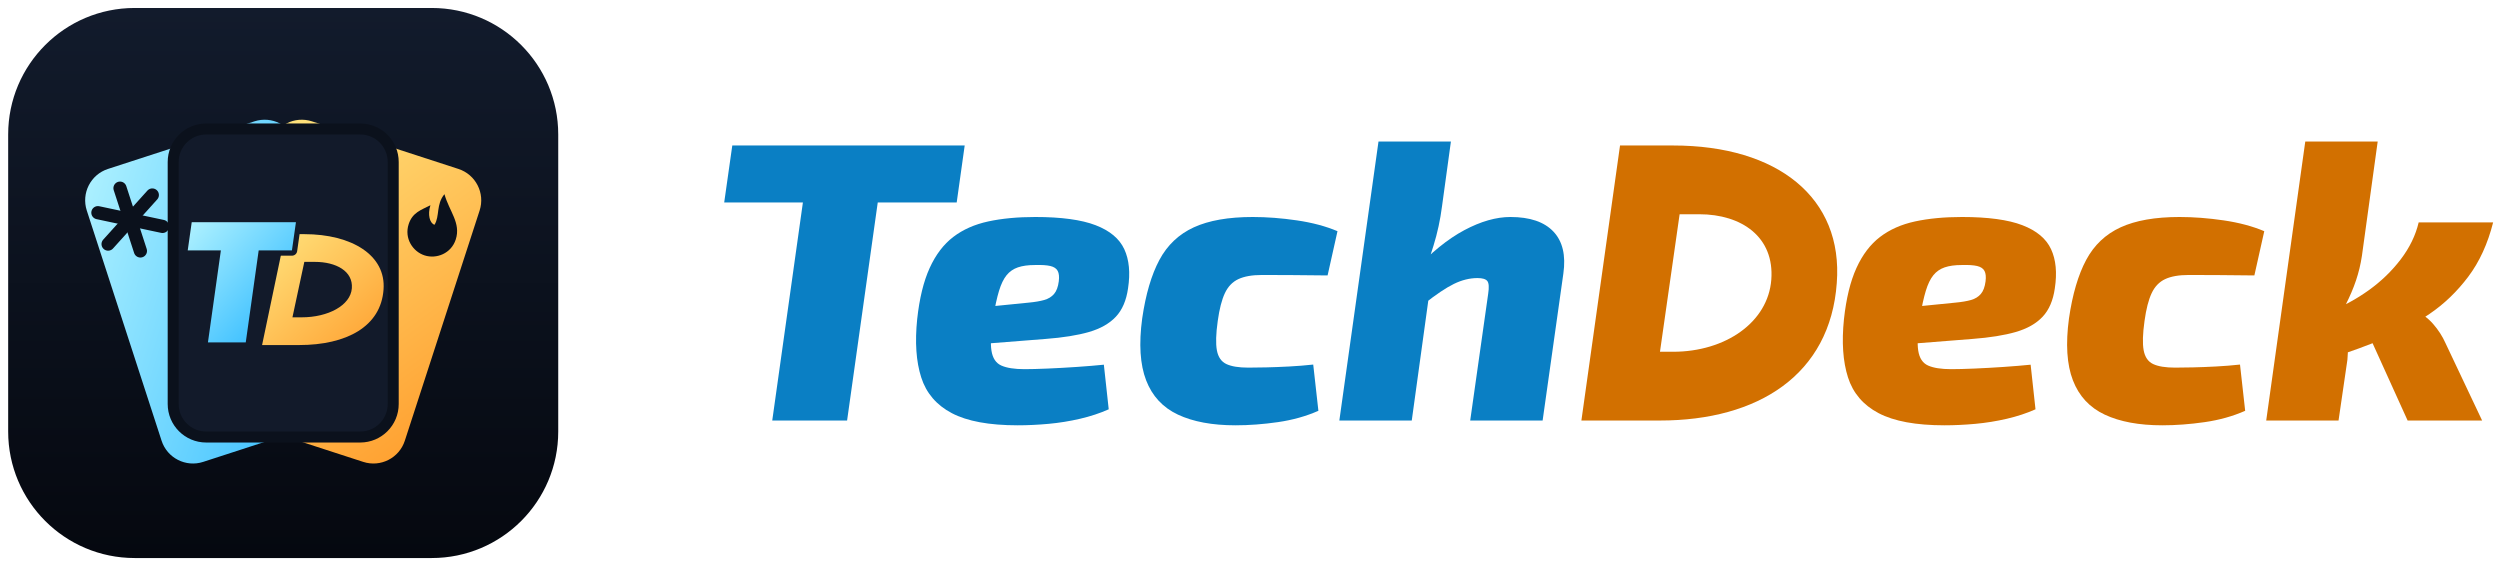
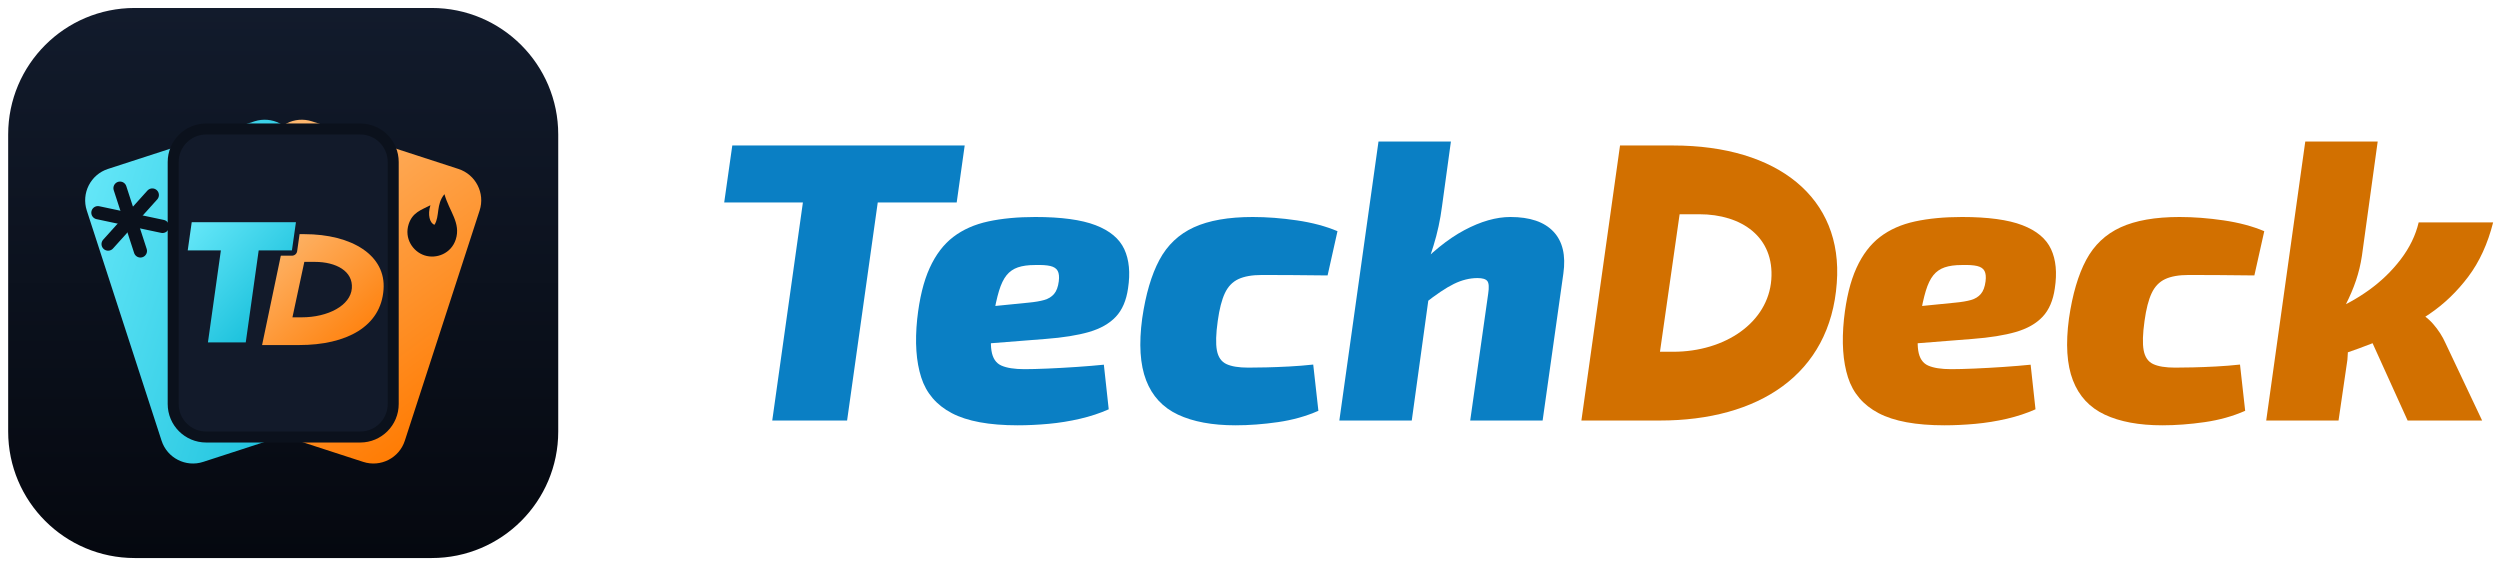
<svg xmlns="http://www.w3.org/2000/svg" viewBox="-20 -1055 6271 1420" width="1568" height="355" role="img" aria-label="TechDeck">
  <defs>
    <linearGradient id="kbg" x1="0" y1="0" x2="0" y2="1">
      <stop offset="0" stop-color="#121B2C" />
      <stop offset="1" stop-color="#05080F" />
    </linearGradient>
    <linearGradient id="kbl" x1="0" y1="0" x2="1" y2="1">
-       <stop offset="0" stop-color="#B0F2FF" />
-       <stop offset="1" stop-color="#22B4FF" />
+       <stop offset="0" stop-color="#67E8F9" />
+       <stop offset="1" stop-color="#06B6D4" />
    </linearGradient>
    <linearGradient id="kor" x1="0" y1="0" x2="1" y2="1">
-       <stop offset="0" stop-color="#FFE47E" />
-       <stop offset="1" stop-color="#FFA030" />
+       <stop offset="0" stop-color="#FDBA74" />
+       <stop offset="1" stop-color="#FF7A00" />
    </linearGradient>
  </defs>
  <g transform="translate(0 -1035.0) scale(13.800)">
    <rect width="100" height="100" rx="23" fill="url(#kbg)" />
    <g transform="rotate(-18 50 82)">
      <rect x="30" y="22" width="40" height="56" rx="6" fill="url(#kbl)" />
      <g stroke="#0B111C" stroke-width="2.4" stroke-linecap="round">
        <line x1="37" y1="26" x2="37" y2="38" />
        <line x1="31.8" y1="29" x2="42.2" y2="35" />
        <line x1="31.8" y1="35" x2="42.2" y2="29" />
      </g>
    </g>
    <g transform="rotate(18 50 82)">
      <rect x="30" y="22" width="40" height="56" rx="6" fill="url(#kor)" />
      <path fill="#0B111C" transform="translate(63 33) scale(0.45) translate(-62 -62)" d="M62 49 C66 55 72 58 72 65 C72 71 67 75 62 75 C57 75 52 71 52 65 C52 60 55 58 58 55 C58 59 60 62 62 62 C63 58 60 54 62 49 Z" />
    </g>
    <rect x="30" y="22" width="40" height="56" rx="6" fill="#121A2A" stroke="#0B111C" stroke-width="2" />
    <g transform="translate(50 50) scale(0.48) translate(-50 -52.5)">
      <path transform="translate(42 34)" fill-rule="evenodd" fill="url(#kor)" d="M8.8 0 H16 C34 0 47 8 46 21 C45 35 32 42 14 42 H0 Z M16 10.5 L11.5 31.5 H15 C25 31.5 33.5 27 34 20.5 C34.5 14 28 10.5 20 10.5 Z" />
      <path transform="translate(11 75) scale(0.066)" d="M473 -690 376 0H159L256 -690ZM664 -690 641 -528H43L66 -690Z" fill="none" stroke="#121A2A" stroke-width="60.6" stroke-linejoin="round" />
      <path transform="translate(11 75) scale(0.066)" d="M473 -690 376 0H159L256 -690ZM664 -690 641 -528H43L66 -690Z" fill="url(#kbl)" />
    </g>
  </g>
  <g transform="translate(1748.4 0)">
    <g transform="translate(0.0 0)">
      <path d="M453.29 -690.0 356.29 0.0H168.515L265.515 -690.0ZM651.313 -690.0 631.258 -547.03H47.984L68.265 -690.0Z" fill="#0A7FC4" />
      <path d="M828.281 -510.602Q926.165 -510.602 979.766 -490.008Q1033.368 -469.414 1051.735 -429.773Q1070.103 -390.133 1061.103 -331.398Q1054.65 -285.945 1030.442 -260.265Q1006.235 -234.586 963.208 -222.133Q920.181 -209.68 854.446 -204.68L595.016 -184.227L607.11 -275.297L811.68 -295.75Q835.398 -297.977 850.871 -302.383Q866.343 -306.789 875.523 -317.488Q884.703 -328.188 887.382 -349.227Q889.515 -366.117 884.703 -375.269Q879.89 -384.421 866.265 -387.648Q852.641 -390.874 827.336 -390.101Q802.032 -390.101 784.86 -384.261Q767.688 -378.421 756.423 -364.562Q745.158 -350.703 737.412 -325.211Q729.665 -299.719 722.986 -259.414Q714.08 -203.165 718.505 -175.087Q722.931 -147.009 743.216 -137.923Q763.501 -128.837 801.352 -128.837Q823.712 -128.837 859.079 -130.337Q894.446 -131.837 932.794 -134.45Q971.142 -137.064 1000.462 -140.064L1012.65 -28.149Q979.915 -13.508 940.821 -4.414Q901.727 4.68 861.747 8.34Q821.766 12.0 784.258 12.0Q677.055 12.0 619.113 -18.434Q561.172 -48.867 542.191 -108.367Q523.211 -167.867 532.117 -254.227Q540.57 -332.414 563.437 -382.621Q586.304 -432.828 622.719 -460.602Q659.133 -488.375 710.547 -499.488Q761.961 -510.602 828.281 -510.602Z" fill="#0A7FC4" />
      <path d="M1374.133 -510.602Q1426.922 -510.602 1484.731 -502.121Q1542.54 -493.641 1586.595 -475.0L1561.766 -363.991Q1511.204 -364.671 1468.903 -364.897Q1426.602 -365.124 1396.641 -365.124Q1360.071 -365.124 1337.927 -354.765Q1315.782 -344.405 1304.064 -319.488Q1292.345 -294.57 1286.212 -250.055Q1279.306 -201.352 1284.052 -176.001Q1288.798 -150.65 1307.81 -141.677Q1326.821 -132.704 1362.712 -132.704Q1381.805 -132.704 1408.239 -133.318Q1434.673 -133.931 1465.38 -135.544Q1496.087 -137.158 1525.727 -140.384L1538.688 -24.375Q1492.181 -3.867 1436.965 4.066Q1381.75 12.0 1330.696 12.0Q1243.375 12.0 1186.367 -14.773Q1129.359 -41.547 1106.512 -100.867Q1083.664 -160.188 1096.664 -256.281Q1109.89 -346.961 1139.777 -402.848Q1169.664 -458.735 1226.144 -484.668Q1282.625 -510.602 1374.133 -510.602Z" fill="#0A7FC4" />
      <path d="M2020.446 -510.602Q2093.821 -510.602 2128.415 -473.895Q2163.009 -437.188 2153.235 -368.641L2101.235 0.0H1919.554L1964.687 -318.25Q1968.366 -342.273 1962.554 -349.831Q1956.742 -357.389 1937.984 -357.389Q1908.547 -357.389 1878.657 -342.745Q1848.766 -328.101 1803.743 -292.437L1776.899 -374.0Q1842.805 -444.508 1904.786 -477.555Q1966.766 -510.602 2020.446 -510.602ZM1871.158 -700.0 1848.798 -537.258Q1842.251 -486.43 1827.564 -438.969Q1812.876 -391.508 1801.009 -363.867L1821.704 -353.735L1772.931 0.0H1591.25L1689.476 -700.0Z" fill="#0A7FC4" />
    </g>
    <path transform="translate(2198.5 -690) scale(16.4286)" fill-rule="evenodd" fill="#D27000" d="M5.9 0 H14 C30 0 40 8 39 21 C38 35 27 42 12 42 H0 Z M15 10.5 L12 31.5 H14 C22 31.5 28.5 27 29 20.5 C29.5 14 24.5 10.5 18 10.5 Z" />
    <g transform="translate(2830.1 0)">
      <path d="M323.281 -510.602Q421.165 -510.602 474.766 -490.008Q528.368 -469.414 546.735 -429.773Q565.103 -390.133 556.103 -331.398Q549.65 -285.945 525.442 -260.265Q501.235 -234.586 458.208 -222.133Q415.181 -209.68 349.446 -204.68L90.016 -184.227L102.11 -275.297L306.68 -295.75Q330.398 -297.977 345.871 -302.383Q361.343 -306.789 370.523 -317.488Q379.703 -328.188 382.382 -349.227Q384.515 -366.117 379.703 -375.269Q374.89 -384.421 361.265 -387.648Q347.641 -390.874 322.336 -390.101Q297.032 -390.101 279.86 -384.261Q262.688 -378.421 251.423 -364.562Q240.158 -350.703 232.412 -325.211Q224.665 -299.719 217.986 -259.414Q209.08 -203.165 213.505 -175.087Q217.931 -147.009 238.216 -137.923Q258.501 -128.837 296.352 -128.837Q318.712 -128.837 354.079 -130.337Q389.446 -131.837 427.794 -134.45Q466.142 -137.064 495.462 -140.064L507.65 -28.149Q474.915 -13.508 435.821 -4.414Q396.727 4.68 356.747 8.34Q316.766 12.0 279.258 12.0Q172.055 12.0 114.113 -18.434Q56.172 -48.867 37.191 -108.367Q18.211 -167.867 27.117 -254.227Q35.57 -332.414 58.437 -382.621Q81.304 -432.828 117.719 -460.602Q154.133 -488.375 205.547 -499.488Q256.961 -510.602 323.281 -510.602Z" fill="#D27000" />
      <path d="M869.133 -510.602Q921.922 -510.602 979.731 -502.121Q1037.54 -493.641 1081.595 -475.0L1056.766 -363.991Q1006.204 -364.671 963.903 -364.897Q921.602 -365.124 891.641 -365.124Q855.071 -365.124 832.927 -354.765Q810.782 -344.405 799.064 -319.488Q787.345 -294.57 781.212 -250.055Q774.306 -201.352 779.052 -176.001Q783.798 -150.65 802.81 -141.677Q821.821 -132.704 857.712 -132.704Q876.805 -132.704 903.239 -133.318Q929.673 -133.931 960.38 -135.544Q991.087 -137.158 1020.727 -140.384L1033.688 -24.375Q987.181 -3.867 931.965 4.066Q876.75 12.0 825.696 12.0Q738.375 12.0 681.367 -14.773Q624.359 -41.547 601.512 -100.867Q578.664 -160.188 591.664 -256.281Q604.89 -346.961 634.777 -402.848Q664.664 -458.735 721.144 -484.668Q777.625 -510.602 869.133 -510.602Z" fill="#D27000" />
      <path d="M1366.158 -700.0 1326.572 -413.048Q1321.798 -381.368 1311.751 -351.481Q1301.704 -321.595 1285.611 -290.142Q1287.611 -260.032 1290.224 -221.254Q1292.837 -182.476 1290.196 -152.593L1267.931 0.0H1086.476L1184.476 -700.0ZM1655.759 -497.055Q1635.627 -417.094 1593.466 -360.953Q1551.306 -304.812 1495.939 -267.265Q1440.572 -229.719 1379.771 -204.605Q1318.97 -179.492 1262.009 -161.359L1245.181 -273.352Q1297.032 -293.391 1343.77 -326.911Q1390.508 -360.43 1423.953 -404.336Q1457.398 -448.242 1468.984 -497.055ZM1452.915 -280.133Q1485.572 -264.906 1505.24 -242.265Q1524.908 -219.625 1536.002 -194.664L1628.135 0.0H1441.227L1334.094 -236.343Z" fill="#D27000" />
    </g>
  </g>
</svg>
